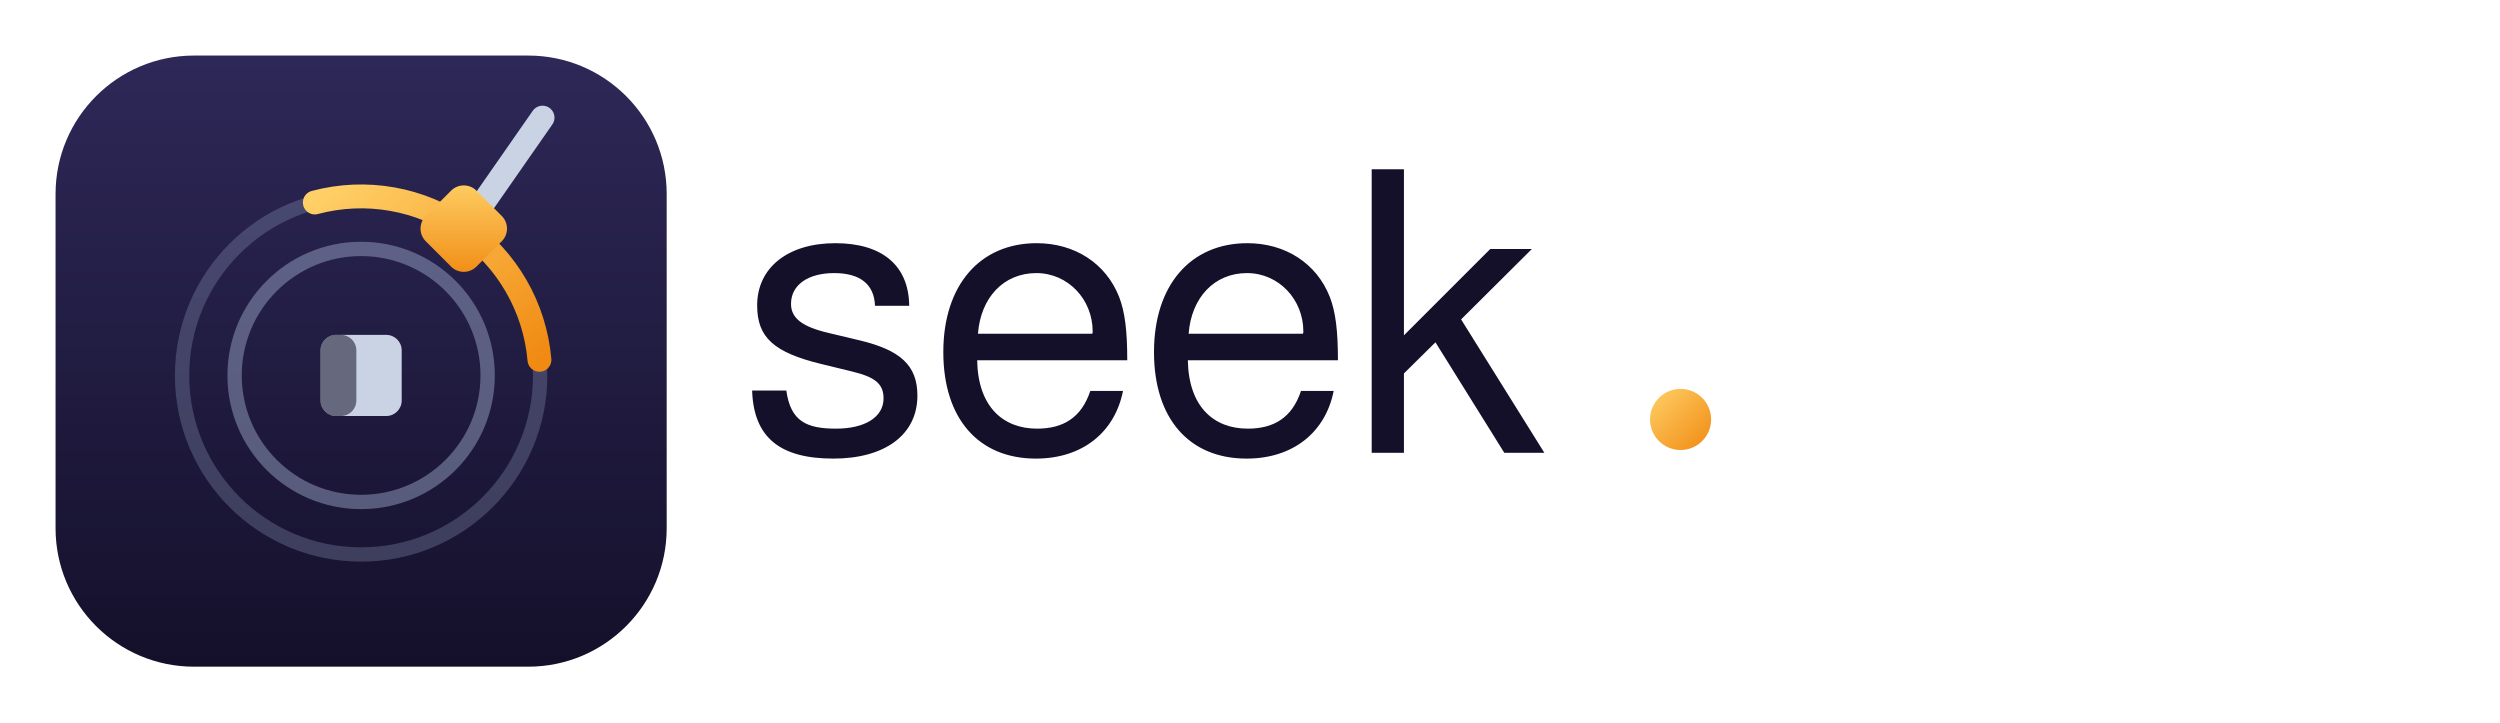
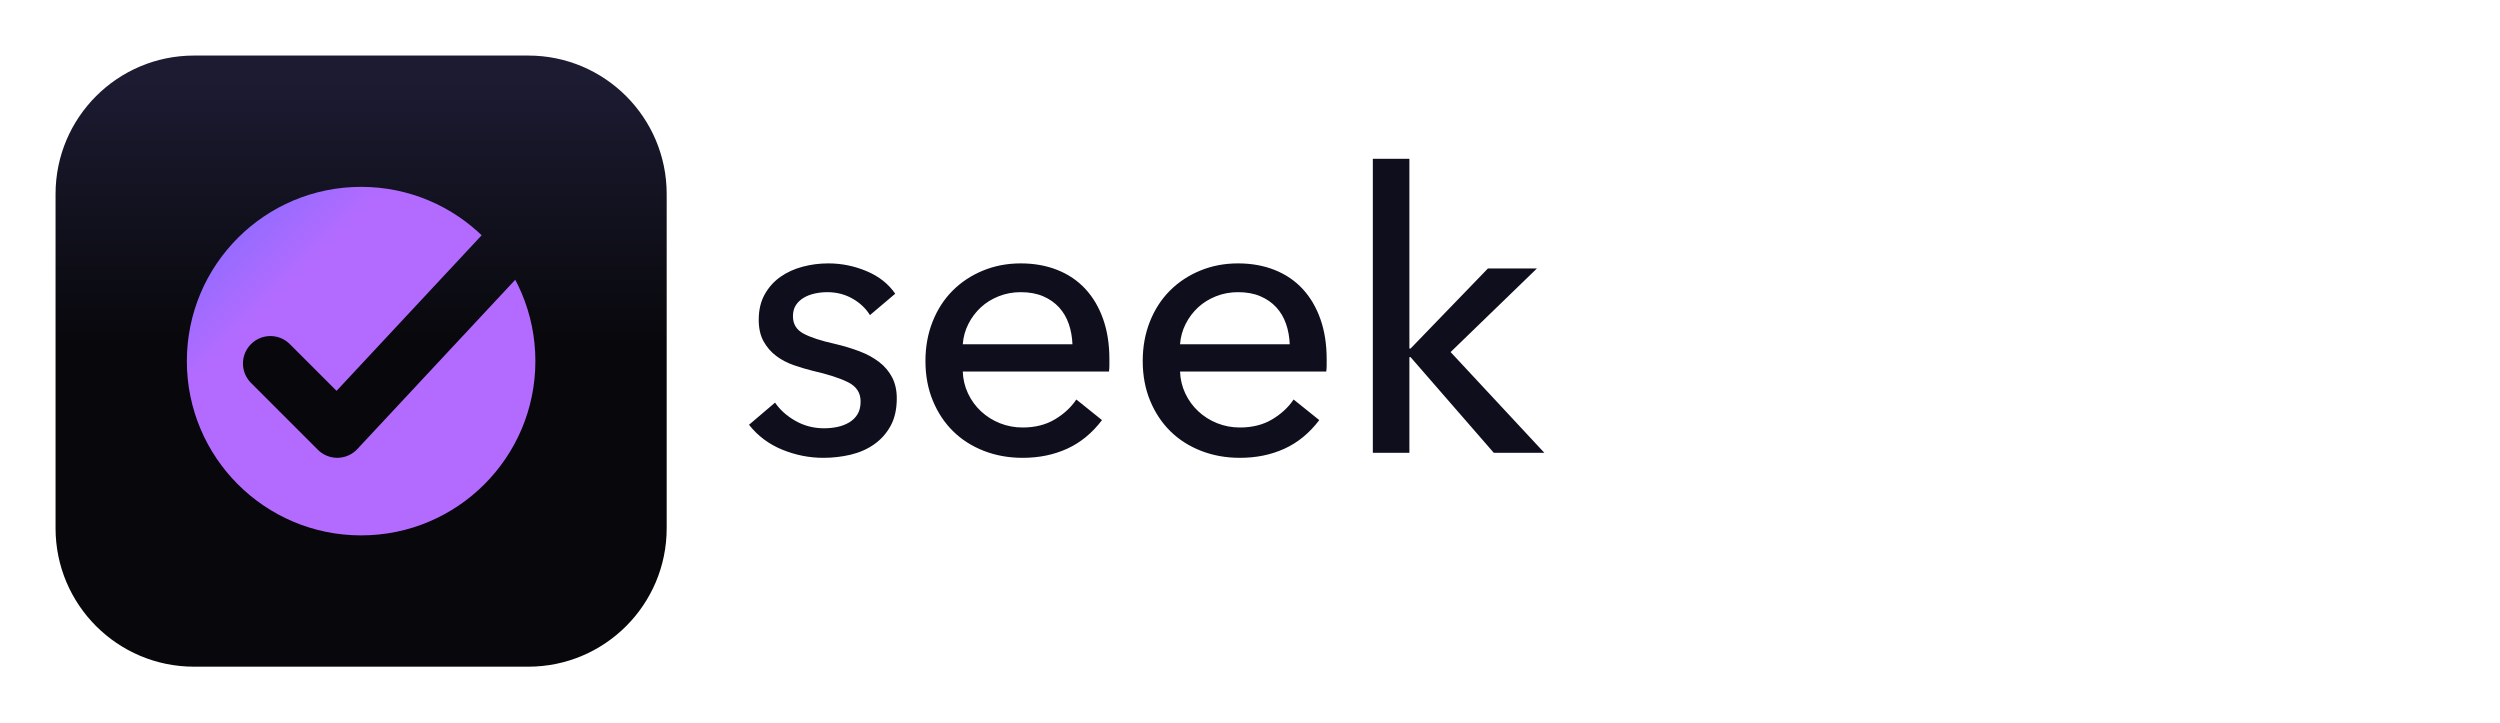
<svg xmlns="http://www.w3.org/2000/svg" viewBox="0 0 900 260" width="900" height="260" role="img" aria-label="Seek">
  <defs>
-     <linearGradient id="shell2" x1="0" y1="0" x2="0" y2="1">
-       <stop offset="0" stop-color="#2E2858" />
-       <stop offset="1" stop-color="#14102A" />
+     <linearGradient id="tileL" gradientUnits="userSpaceOnUse" x1="20" y1="20" x2="20" y2="240">
+       <stop offset="0" stop-color="#1C1B32" />
+       <stop offset="1" stop-color="#08080C" />
    </linearGradient>
-     <linearGradient id="signal2" x1="0" y1="0" x2="1" y2="1">
-       <stop offset="0" stop-color="#FFD067" />
-       <stop offset="1" stop-color="#F08A12" />
+     <linearGradient id="sigL" gradientUnits="userSpaceOnUse" x1="67" y1="67" x2="193" y2="193">
+       <stop offset="0" stop-color="#5B6CFF" />
+       <stop offset="1" stop-color="#B36BFF" />
    </linearGradient>
  </defs>
  <g transform="translate(20,20) scale(0.4297)">
-     <rect width="512" height="512" rx="116" fill="url(#shell2)" />
-     <g fill="none" stroke="#95A2C2" stroke-linecap="round">
-       <circle cx="256" cy="268" r="150" stroke-width="12" opacity="0.30" />
-       <circle cx="256" cy="268" r="106" stroke-width="12" opacity="0.50" />
-     </g>
-     <path d="M217.2 123.1 A150 150 0 0 1 405.4 254.9" fill="none" stroke="url(#signal2)" stroke-width="20" stroke-linecap="round" />
-     <path d="M408 52 L346 141" stroke="#CAD3E4" stroke-width="20" stroke-linecap="round" />
-     <rect x="312" y="115" width="60" height="60" rx="15" transform="rotate(45 342 145)" fill="url(#signal2)" />
-     <rect x="222" y="234" width="68" height="68" rx="13" fill="#CAD3E4" />
-     <rect x="222" y="234" width="30" height="68" rx="13" fill="#14102A" opacity="0.55" />
+     <rect width="512" height="512" rx="116" fill="url(#tileL)" />
+     <circle cx="256" cy="256" r="146" fill="url(#sigL)" />
+     <path d="M180 258 L236 314 L430 106" fill="none" stroke="url(#tileL)" stroke-width="46" stroke-linecap="round" stroke-linejoin="round" />
  </g>
-   <text x="266" y="163" font-family="Avenir Next, Futura, Jost, Century Gothic, Helvetica Neue, sans-serif" font-size="140" font-weight="500" letter-spacing="-2" fill="#14102A">seek</text>
-   <circle cx="605" cy="151" r="11" fill="url(#signal2)" />
+   <path fill="#0F0E1C" d="M313.18 113.44Q310.94 109.8 306.88 107.49Q302.82 105.18 297.78 105.18Q295.54 105.18 293.3 105.67Q291.06 106.16 289.31 107.21Q287.56 108.26 286.51 109.87Q285.46 111.48 285.46 113.86Q285.46 118.06 289.24 120.09Q293.02 122.12 300.58 123.8Q305.34 124.92 309.4 126.46Q313.46 128.0 316.47 130.31Q319.48 132.62 321.16 135.84Q322.84 139.06 322.84 143.4Q322.84 149.28 320.6 153.34Q318.36 157.4 314.65 159.99Q310.94 162.58 306.18 163.7Q301.42 164.82 296.38 164.82Q288.82 164.82 281.61 161.88Q274.4 158.94 269.64 152.92L279.02 144.94Q281.68 148.86 286.37 151.52Q291.06 154.18 296.66 154.18Q299.18 154.18 301.49 153.69Q303.8 153.2 305.69 152.08Q307.58 150.96 308.7 149.14Q309.82 147.32 309.82 144.52Q309.82 139.9 305.41 137.66Q301.0 135.42 292.46 133.46Q289.1 132.62 285.67 131.43Q282.24 130.24 279.44 128.14Q276.64 126.04 274.89 122.89Q273.14 119.74 273.14 115.12Q273.14 109.8 275.31 105.95Q277.48 102.1 280.98 99.65Q284.48 97.2 288.96 96.01Q293.44 94.82 298.2 94.82Q305.34 94.82 311.99 97.62Q318.64 100.42 322.28 105.74ZM386.08 123.94Q385.94 120.02 384.75 116.59Q383.56 113.16 381.25 110.64Q378.94 108.12 375.51 106.65Q372.08 105.18 367.46 105.18Q363.26 105.18 359.55 106.65Q355.84 108.12 353.11 110.64Q350.38 113.16 348.63 116.59Q346.88 120.02 346.6 123.94ZM399.38 129.26Q399.38 130.38 399.38 131.5Q399.38 132.62 399.24 133.74H346.6Q346.74 137.94 348.49 141.65Q350.24 145.36 353.18 148.09Q356.12 150.82 359.97 152.36Q363.82 153.9 368.16 153.9Q374.88 153.9 379.78 150.96Q384.68 148.02 387.48 143.82L396.72 151.24Q391.4 158.24 384.19 161.53Q376.98 164.82 368.16 164.82Q360.6 164.82 354.16 162.3Q347.72 159.78 343.1 155.23Q338.48 150.68 335.82 144.24Q333.16 137.8 333.16 129.96Q333.16 122.26 335.75 115.75Q338.34 109.24 342.96 104.62Q347.58 100.0 353.88 97.41Q360.18 94.82 367.46 94.82Q374.74 94.82 380.69 97.2Q386.64 99.58 390.77 104.06Q394.9 108.54 397.14 114.91Q399.38 121.28 399.38 129.26ZM464.3 123.94Q464.16 120.02 462.97 116.59Q461.78 113.16 459.47 110.64Q457.16 108.12 453.73 106.65Q450.3 105.18 445.68 105.18Q441.48 105.18 437.77 106.65Q434.06 108.12 431.33 110.64Q428.6 113.16 426.85 116.59Q425.1 120.02 424.82 123.94ZM477.6 129.26Q477.6 130.38 477.6 131.5Q477.6 132.62 477.46 133.74H424.82Q424.96 137.94 426.71 141.65Q428.46 145.36 431.4 148.09Q434.34 150.82 438.19 152.36Q442.04 153.9 446.38 153.9Q453.1 153.9 458 150.96Q462.9 148.02 465.7 143.82L474.94 151.24Q469.62 158.24 462.41 161.53Q455.2 164.82 446.38 164.82Q438.82 164.82 432.38 162.3Q425.94 159.78 421.32 155.23Q416.7 150.68 414.04 144.24Q411.38 137.8 411.38 129.96Q411.38 122.26 413.97 115.75Q416.56 109.24 421.18 104.62Q425.8 100.0 432.1 97.41Q438.4 94.82 445.68 94.82Q452.96 94.82 458.91 97.2Q464.86 99.58 468.99 104.06Q473.12 108.54 475.36 114.91Q477.6 121.28 477.6 129.26ZM507.38 125.48H507.8L535.66 96.64H553.3L522.22 126.74L555.96 163.0H537.76L507.8 128.56H507.38V163.0H494.22V57.16H507.38Z" />
</svg>
